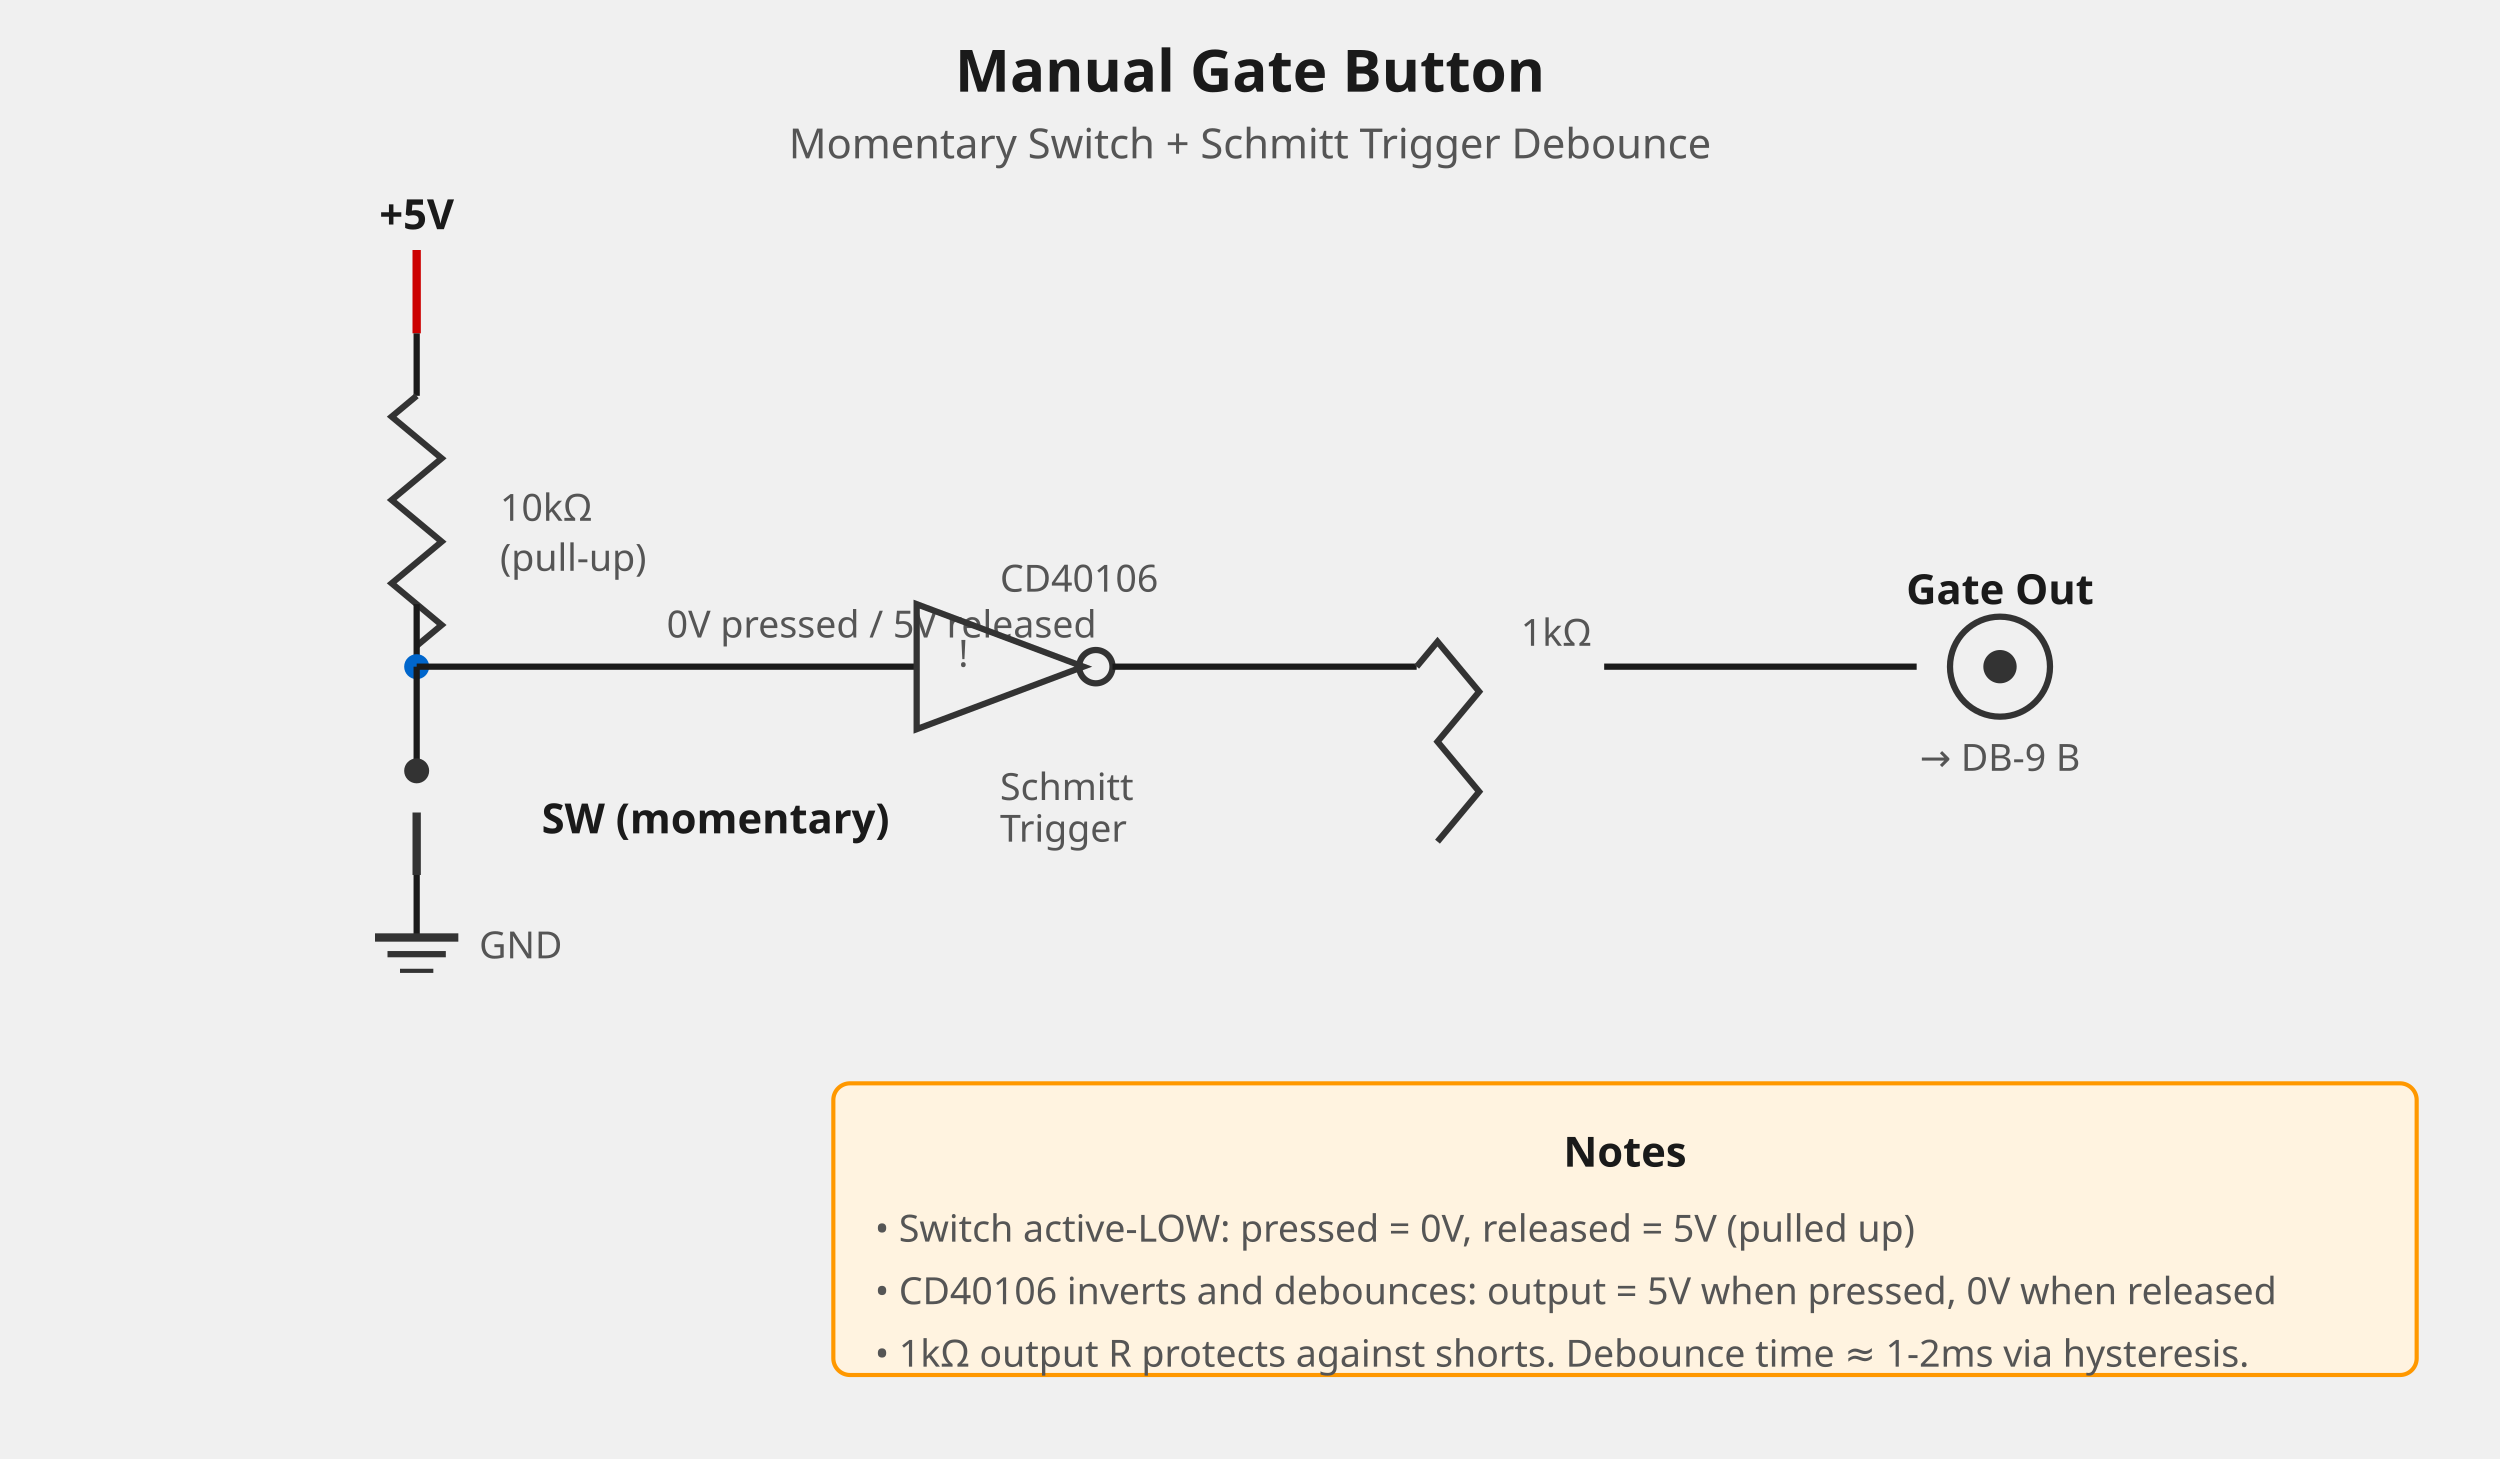
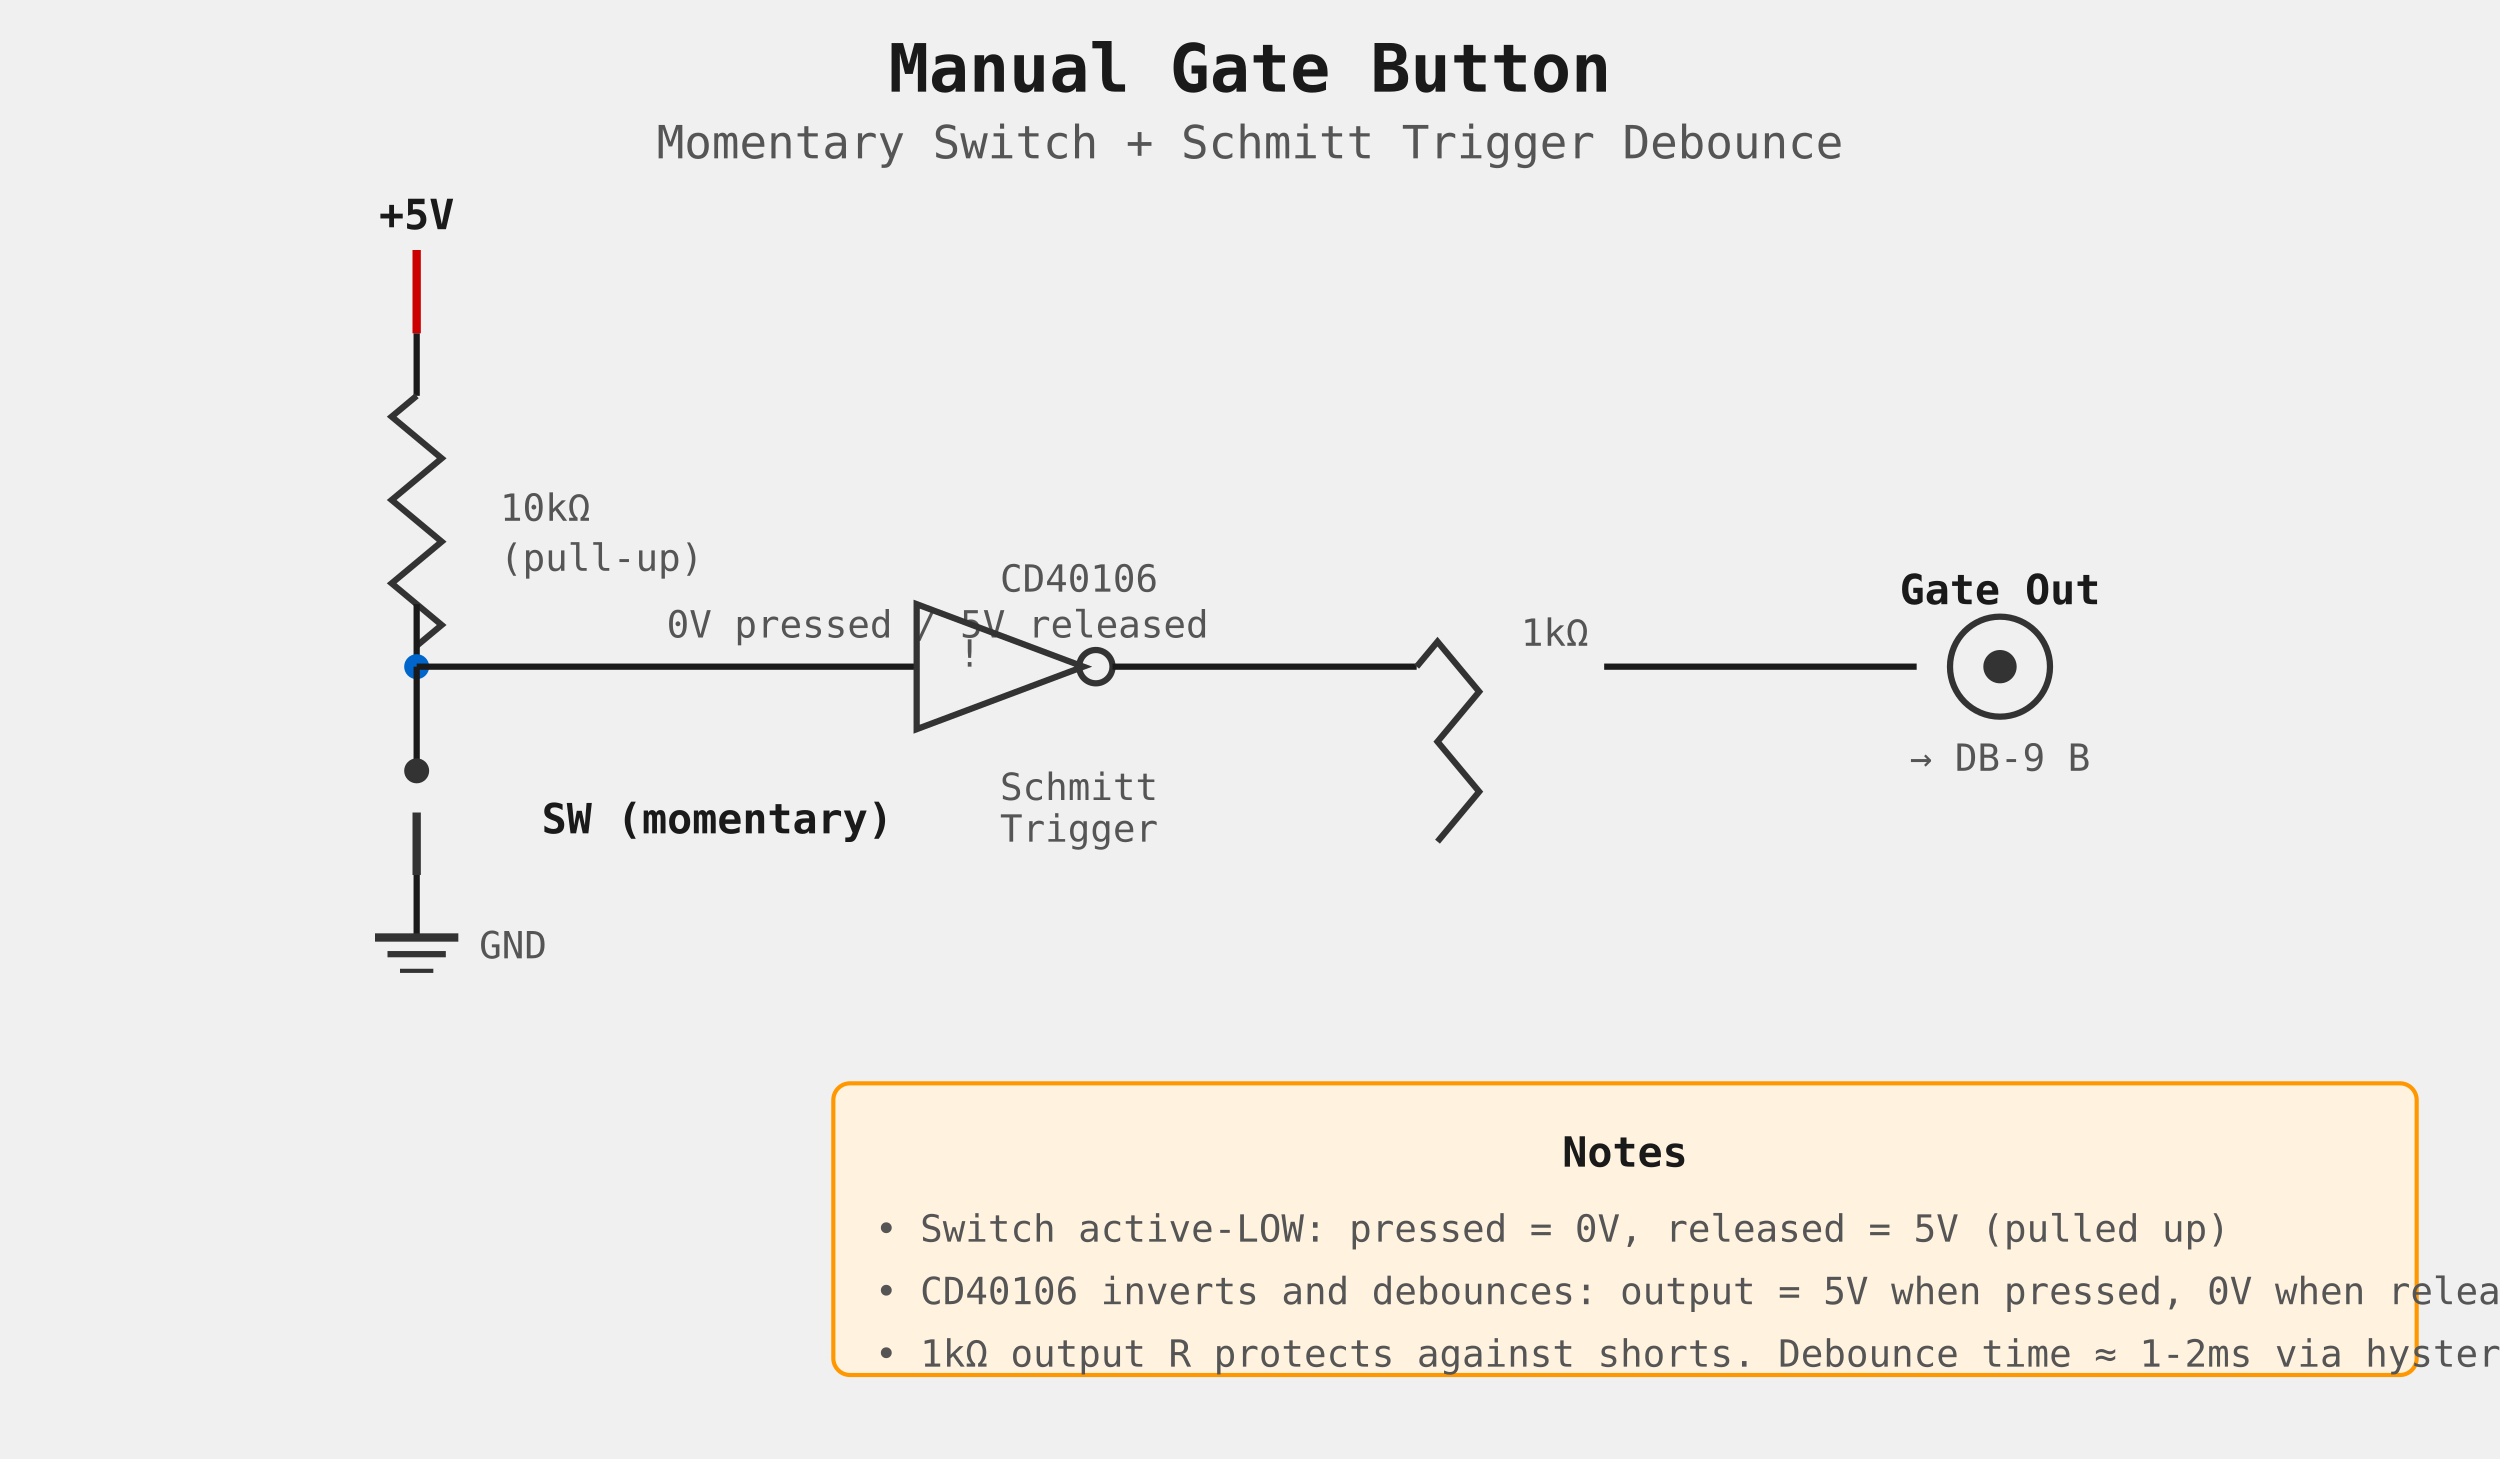
<svg xmlns="http://www.w3.org/2000/svg" viewBox="0 0 600 350" width="600" height="350">
  <style>
-   .title { font: bold 14px sans-serif; fill: #1a1a1a; }
-   .subtitle { font: 10px sans-serif; fill: #555; }
-   .label { font: bold 10px sans-serif; fill: #1a1a1a; }
-   .value { font: 9px sans-serif; fill: #555; }
+   .title { font: bold 16px "SF Mono", Consolas, monospace; fill: #1a1a1a; }
+   .subtitle { font: 11px "SF Mono", Consolas, monospace; fill: #555; }
+   .label { font: bold 10px "SF Mono", Consolas, monospace; fill: #1a1a1a; }
+   .value { font: 9px "SF Mono", Consolas, monospace; fill: #555; }
  .wire { stroke: #1a1a1a; stroke-width: 1.5; fill: none; }
</style>
  <text x="300" y="22" class="title" text-anchor="middle">Manual Gate Button</text>
  <text x="300" y="38" class="subtitle" text-anchor="middle">Momentary Switch + Schmitt Trigger Debounce</text>
  <line x1="100" y1="60" x2="100" y2="80" stroke="#CC0000" stroke-width="2" />
  <text x="100" y="55" class="label" text-anchor="middle" fill="#CC0000" font-size="10">+5V</text>
  <line x1="100" y1="80" x2="100" y2="95" class="wire" />
  <path d="M100,95 l-6,5 l12,10 l-12,10 l12,10 l-12,10 l12,10 l-6,5" stroke="#333" stroke-width="1.5" fill="none" />
  <text x="120" y="125" class="value">10kΩ</text>
  <text x="120" y="137" class="value" font-size="7">(pull-up)</text>
  <line x1="100" y1="145" x2="100" y2="160" class="wire" />
  <circle cx="100" cy="160" r="3" fill="#0066CC" />
  <line x1="100" y1="160" x2="100" y2="185" class="wire" />
  <circle cx="100" cy="185" r="3" fill="#333" />
  <line x1="100" y1="195" x2="100" y2="210" stroke="#333" stroke-width="2" />
  <text x="130" y="200" class="label" font-size="9">SW (momentary)</text>
  <line x1="100" y1="210" x2="100" y2="225" class="wire" />
  <line x1="90" y1="225" x2="110" y2="225" stroke="#333" stroke-width="2" />
  <line x1="93" y1="229" x2="107" y2="229" stroke="#333" stroke-width="1.5" />
  <line x1="96" y1="233" x2="104" y2="233" stroke="#333" stroke-width="1" />
  <text x="115" y="230" class="value">GND</text>
  <line x1="100" y1="160" x2="220" y2="160" class="wire" />
  <text x="160" y="153" class="value" font-size="7">0V pressed / 5V released</text>
  <polygon points="220,145 220,175 260,160" fill="none" stroke="#333" stroke-width="1.5" />
  <circle cx="263" cy="160" r="4" fill="none" stroke="#333" stroke-width="1.5" />
  <text x="230" y="160" class="value" fill="#FFF" font-size="6">!</text>
  <text x="240" y="142" class="value" font-size="7">CD40106</text>
  <text x="240" y="192" class="value" font-size="7">Schmitt</text>
  <text x="240" y="202" class="value" font-size="7">Trigger</text>
  <line x1="267" y1="160" x2="340" y2="160" class="wire" />
  <path d="M340,160 l5,-6 l10,12 l-10,12 l10,12 l-10,12 l5,-6" stroke="#333" stroke-width="1.5" fill="none" />
  <text x="365" y="155" class="value">1kΩ</text>
  <line x1="385" y1="160" x2="460" y2="160" class="wire" />
  <circle cx="480" cy="160" r="12" fill="none" stroke="#333" stroke-width="1.5" />
  <circle cx="480" cy="160" r="4" fill="#333" />
  <text x="480" y="145" class="label" text-anchor="middle" font-size="9">Gate Out</text>
  <text x="480" y="185" class="value" text-anchor="middle" font-size="7">→ DB-9 B</text>
  <rect x="200" y="260" width="380" height="70" fill="#FFF3E0" stroke="#FF9800" stroke-width="1" rx="4" />
  <text x="390" y="280" class="label" text-anchor="middle" fill="#E65100" font-size="9">Notes</text>
  <text x="210" y="298" class="value" font-size="8">• Switch active-LOW: pressed = 0V, released = 5V (pulled up)</text>
  <text x="210" y="313" class="value" font-size="8">• CD40106 inverts and debounces: output = 5V when pressed, 0V when released</text>
  <text x="210" y="328" class="value" font-size="8">• 1kΩ output R protects against shorts. Debounce time ≈ 1-2ms via hysteresis.</text>
</svg>
